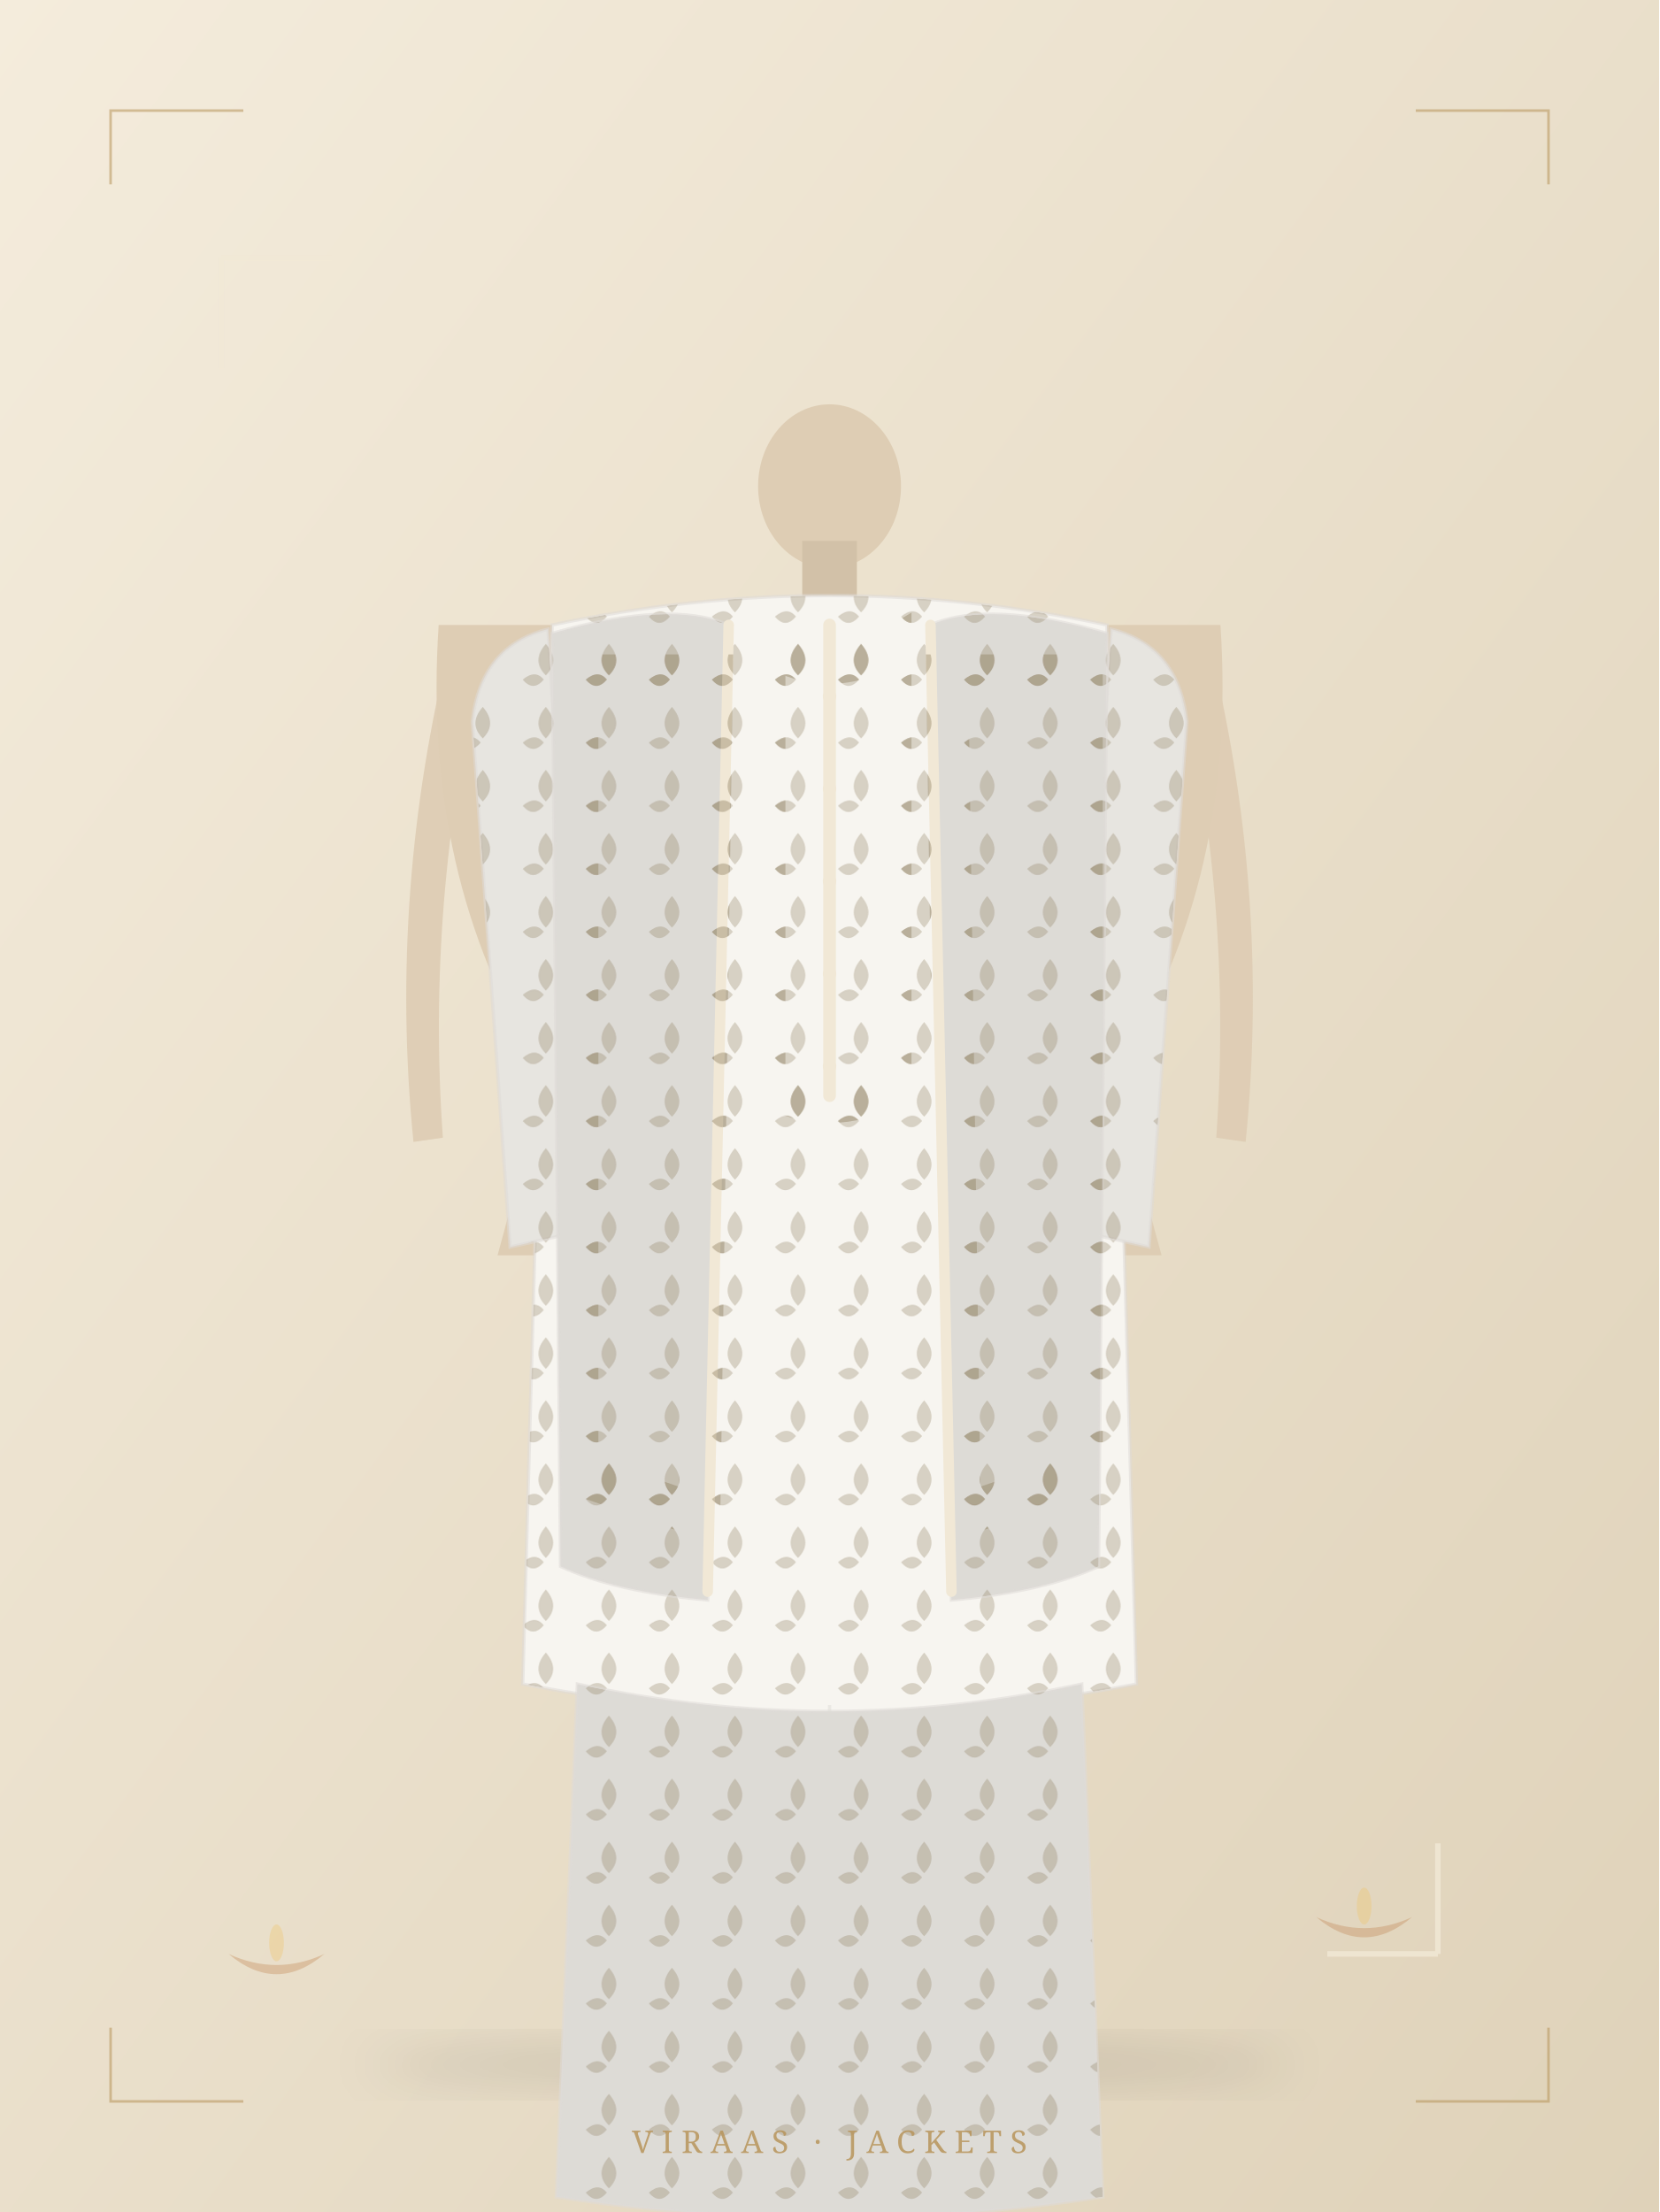
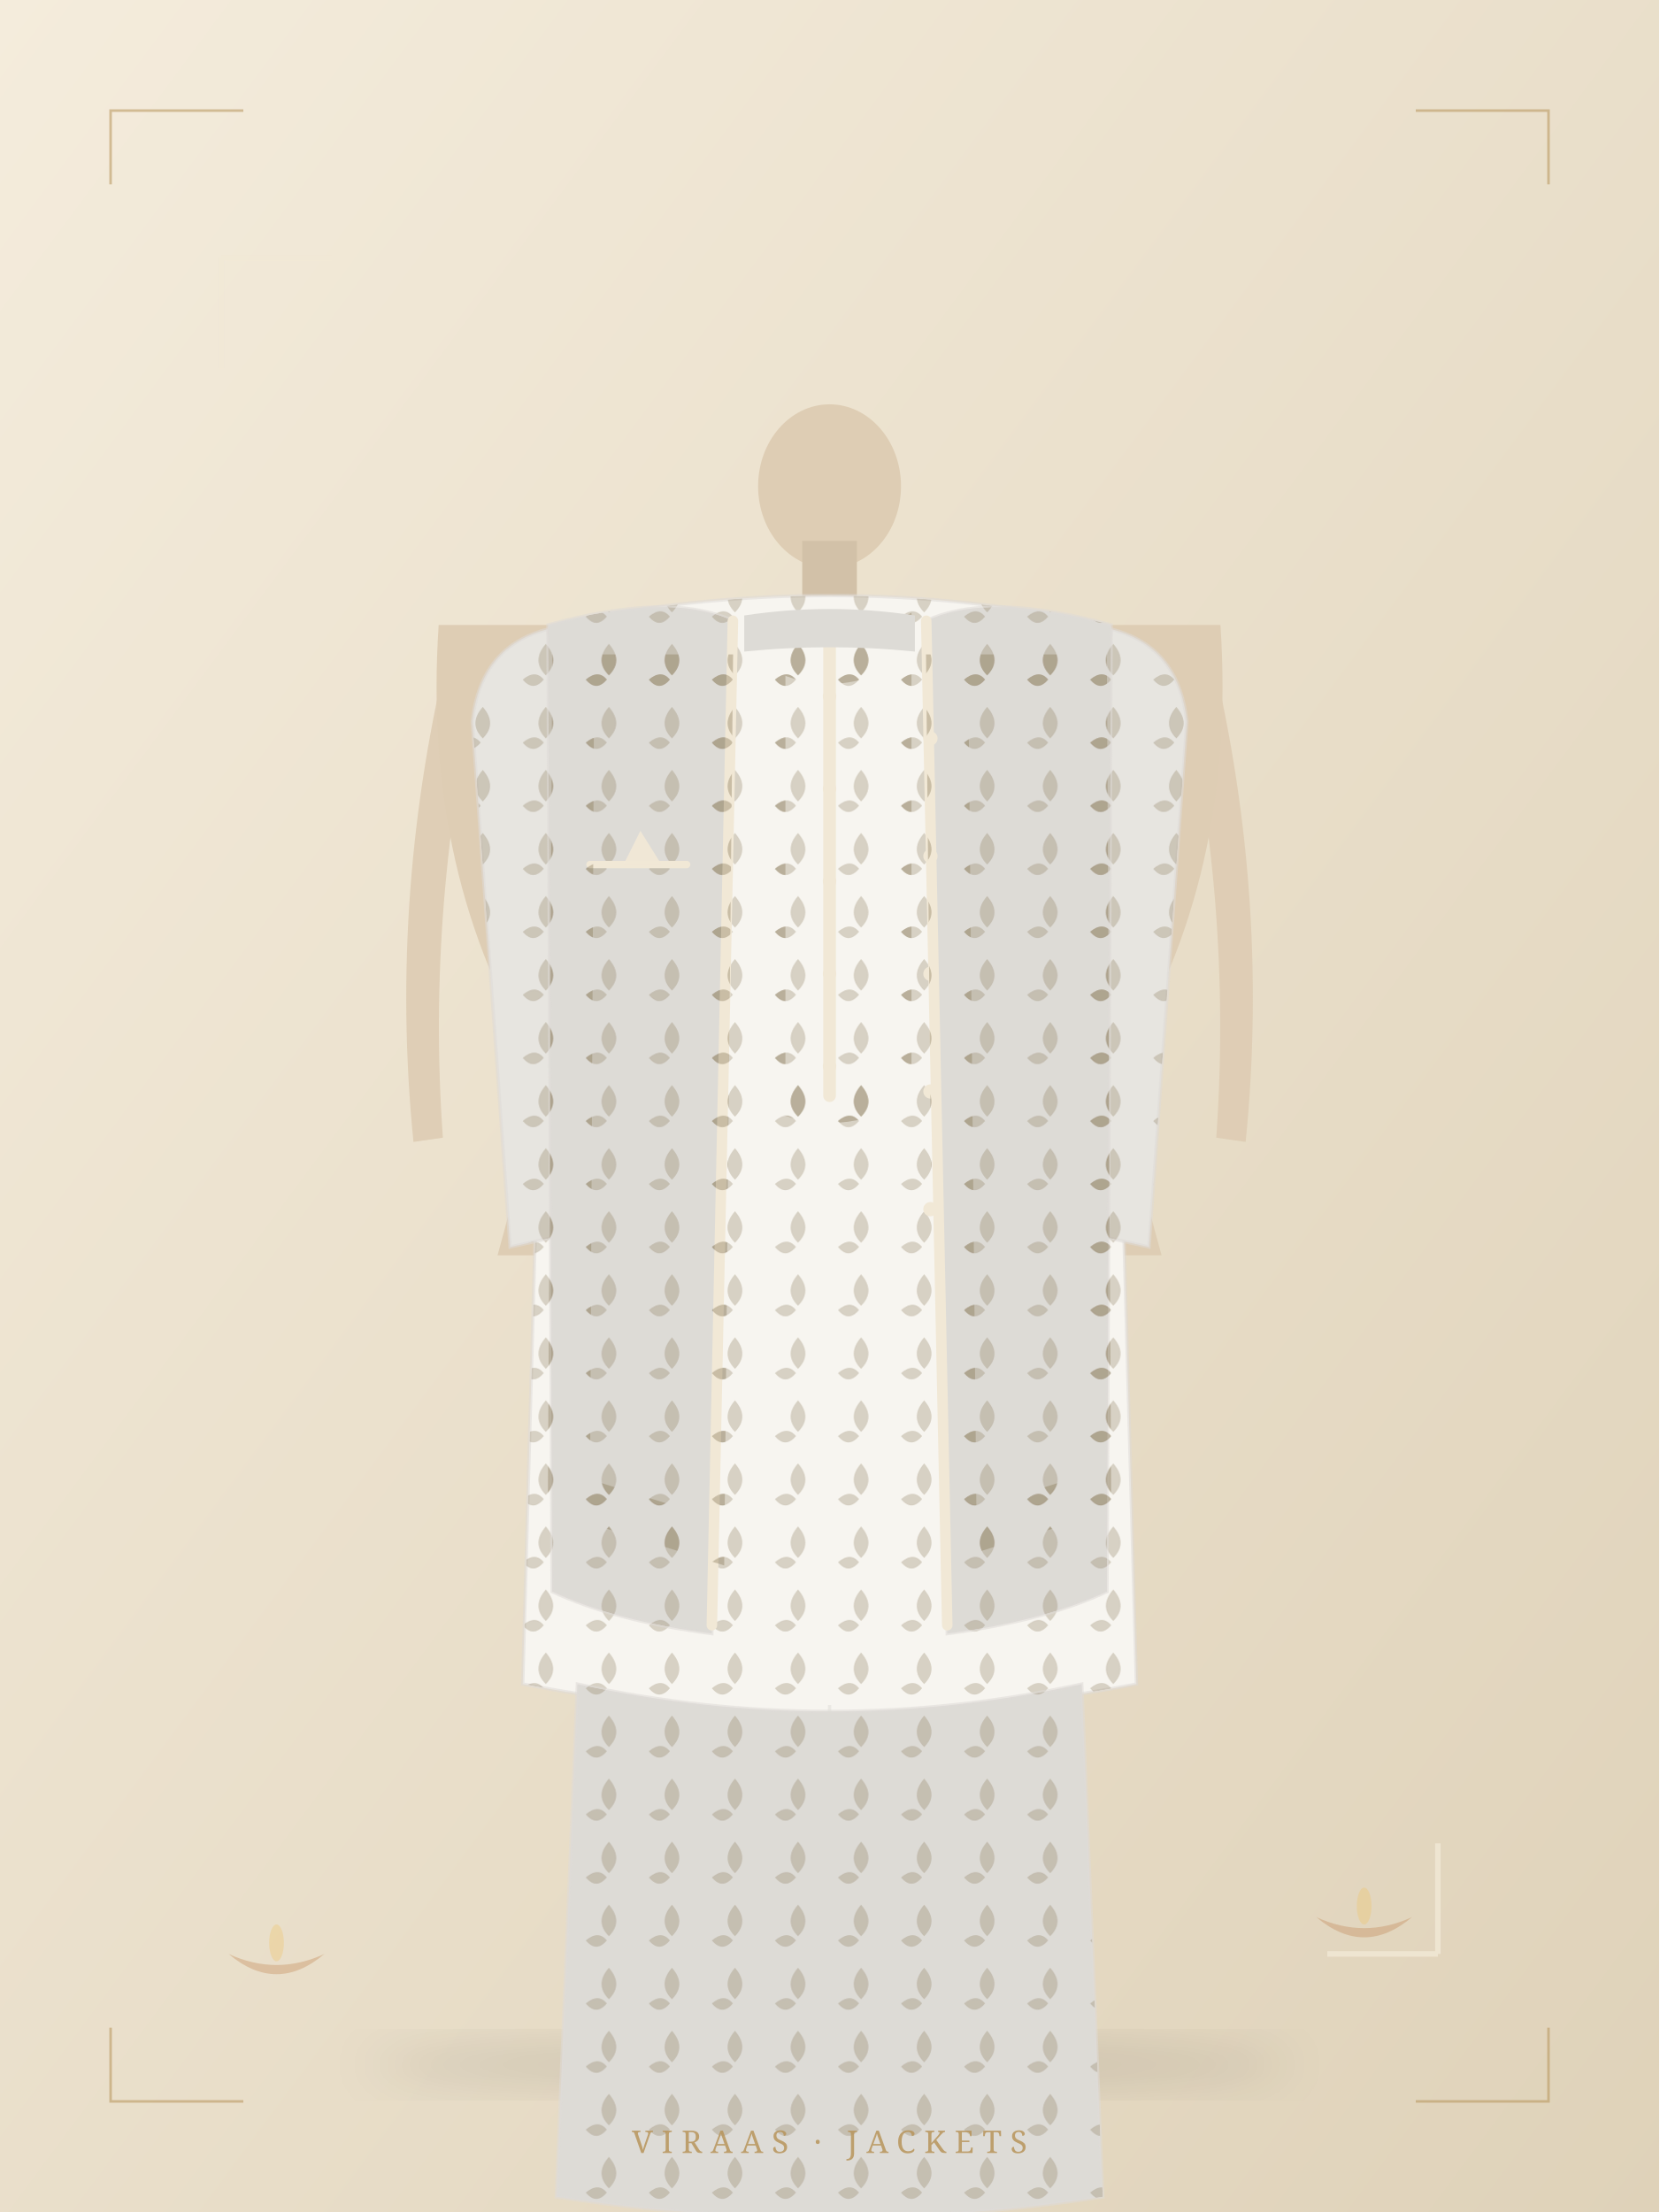
<svg xmlns="http://www.w3.org/2000/svg" viewBox="0 0 900 1200" width="900" height="1200">
  <defs>
    <pattern id="k-vhux77w" patternUnits="userSpaceOnUse" width="30" height="30">
      <g fill="#8C7C5C" opacity="0.42">
        <path d="M15 5 q7 8 0 15 q-7 -7 0 -15z" />
        <path d="M4 22 q6 -5 10 0 q-5 6 -10 0z" />
      </g>
    </pattern>
    <linearGradient id="bgC" x1="0" y1="0" x2="1" y2="1">
      <stop offset="0%" stop-color="#F4ECDC" />
      <stop offset="100%" stop-color="#DFD2B9" />
    </linearGradient>
    <filter id="soft">
      <feGaussianBlur stdDeviation="14" />
    </filter>
    <filter id="soft2">
      <feGaussianBlur stdDeviation="5" />
    </filter>
  </defs>
  <rect width="900" height="1200" fill="url(#bgC)" />
  <ellipse cx="450" cy="1120" rx="250" ry="16" fill="#000" opacity="0.10" filter="url(#soft)" />
  <g opacity="0.5">
    <g opacity="0.7">
      <path d="M714 1040 q26 22 52 0 q-26 12 -52 0z" fill="#C08552" />
      <ellipse cx="740" cy="1034" rx="4" ry="10" fill="#F0C263" opacity="0.9" />
    </g>
    <g opacity="0.7">
      <path d="M124 1060 q26 22 52 0 q-26 12 -52 0z" fill="#C08552" />
      <ellipse cx="150" cy="1054" rx="4" ry="10" fill="#F0C263" opacity="0.9" />
    </g>
  </g>
  <g transform="translate(450 640) scale(1.14) translate(-450 -560)">
    <g>
      <ellipse cx="450" cy="230" rx="34" ry="39" fill="#DECDB4" />
      <path d="M437 256 h26 v46 h-26z" fill="#d2c1a8" />
      <path d="M270 302 q-30 120 -18 240 l14 -2 q-8 -112 18 -224z" fill="#DECDB4" opacity="0.95" />
      <path d="M630 302 q30 120 18 240 l-14 -2 q8 -112 -18 -224z" fill="#DECDB4" opacity="0.95" />
      <path d="M264 296 Q256 416 312 506 Q306 546 292 596 L608 596 Q594 546 588 506 Q644 416 636 296 Z" fill="#DECDB4" />
    </g>
    <clipPath id="cc-vhux77w-1">
      <path d="M318 296 Q450 268 582 296 L596 800 Q450 828 304 800 Z" />
    </clipPath>
    <path d="M318 296 Q450 268 582 296 L596 800 Q450 828 304 800 Z" fill="#F7F5F0" stroke="#dddbd6" stroke-width="1.6" stroke-opacity="0.55" />
    <g clip-path="url(#cc-vhux77w-1)">
      <path d="M318 296 Q450 268 582 296 L596 800 Q450 828 304 800 Z" fill="url(#k-vhux77w)" opacity="0.72" />
    </g>
    <path d="M450 296 V520" fill="none" stroke="#F1E8D6" stroke-width="6" stroke-linecap="round" />
    <g>
      <circle cx="450" cy="330" r="3.2" fill="#F1E8D6" />
      <circle cx="450" cy="374" r="3.2" fill="#F1E8D6" />
      <circle cx="450" cy="418" r="3.2" fill="#F1E8D6" />
      <circle cx="450" cy="462" r="3.2" fill="#F1E8D6" />
      <circle cx="450" cy="506" r="3.2" fill="#F1E8D6" />
    </g>
    <clipPath id="cc-vhux77w-2">
      <path d="M316 298 q-32 8 -36 44 l18 250 l36 -8 z" />
    </clipPath>
    <path d="M316 298 q-32 8 -36 44 l18 250 l36 -8 z" fill="#e7e5e0" stroke="#dddbd6" stroke-width="1.6" stroke-opacity="0.55" />
    <g clip-path="url(#cc-vhux77w-2)">
      <path d="M316 298 q-32 8 -36 44 l18 250 l36 -8 z" fill="url(#k-vhux77w)" opacity="0.72" />
    </g>
    <clipPath id="cc-vhux77w-3">
      <path d="M584 298 q32 8 36 44 l-18 250 l-36 -8 z" />
    </clipPath>
    <path d="M584 298 q32 8 36 44 l-18 250 l-36 -8 z" fill="#e7e5e0" stroke="#dddbd6" stroke-width="1.6" stroke-opacity="0.55" />
    <g clip-path="url(#cc-vhux77w-3)">
      <path d="M584 298 q32 8 36 44 l-18 250 l-36 -8 z" fill="url(#k-vhux77w)" opacity="0.72" />
    </g>
    <path d="M420 306 q30 18 60 0 l0 210 q-30 16 -60 0z" fill="none" stroke="url(#k-vhux77w)" stroke-width="18" stroke-linecap="round" opacity="0.95" />
    <clipPath id="cc-vhux77w-4">
      <path d="M330 800 Q450 826 570 800 L580 1044 Q450 1064 320 1044 Z" />
    </clipPath>
    <path d="M330 800 Q450 826 570 800 L580 1044 Q450 1064 320 1044 Z" fill="#dddbd6" stroke="#dddbd6" stroke-width="1.6" stroke-opacity="0.55" />
    <g clip-path="url(#cc-vhux77w-4)">
      <path d="M330 800 Q450 826 570 800 L580 1044 Q450 1064 320 1044 Z" fill="url(#k-vhux77w)" opacity="0.72" />
    </g>
    <g stroke="#dddbd6" stroke-width="1.6" opacity="0.5" fill="none">
      <path d="M450 810 V1040" />
    </g>
    <g fill="#2A2E2C" opacity="0.95">
      <path d="M392 1062 q-16 18 6 24 h46 q10 -12 -4 -24z" />
      <path d="M508 1062 q16 18 -6 24 h-46 q-10 -12 4 -24z" />
    </g>
    <clipPath id="cc-vhux77w-5">
-       <path d="M318 300 Q374 284 402 296 L392 760 Q348 756 322 744 Z" />
+       <path d="M316 296 Q374 280 404 294 L394 776 Q348 770 318 756 Z" />
    </clipPath>
-     <path d="M318 300 Q374 284 402 296 L392 760 Q348 756 322 744 Z" fill="#dddbd6" stroke="#dddbd6" stroke-width="1.6" stroke-opacity="0.55" />
+     <path d="M316 296 Q374 280 404 294 L394 776 Q348 770 318 756 Z" fill="#dddbd6" stroke="#dddbd6" stroke-width="1.6" stroke-opacity="0.55" />
    <g clip-path="url(#cc-vhux77w-5)">
-       <path d="M318 300 Q374 284 402 296 L392 760 Q348 756 322 744 Z" fill="url(#k-vhux77w)" opacity="0.72" />
+       <path d="M316 296 Q374 280 404 294 L394 776 Q348 770 318 756 Z" fill="url(#k-vhux77w)" opacity="0.72" />
    </g>
    <clipPath id="cc-vhux77w-6">
-       <path d="M582 300 Q526 284 498 296 L508 760 Q552 756 578 744 Z" />
+       <path d="M584 296 Q526 280 496 294 L506 776 Q552 770 582 756 Z" />
    </clipPath>
-     <path d="M582 300 Q526 284 498 296 L508 760 Q552 756 578 744 Z" fill="#dddbd6" stroke="#dddbd6" stroke-width="1.6" stroke-opacity="0.55" />
+     <path d="M584 296 Q526 280 496 294 L506 776 Q552 770 582 756 Z" fill="#dddbd6" stroke="#dddbd6" stroke-width="1.6" stroke-opacity="0.55" />
    <g clip-path="url(#cc-vhux77w-6)">
-       <path d="M582 300 Q526 284 498 296 L508 760 Q552 756 578 744 Z" fill="url(#k-vhux77w)" opacity="0.72" />
+       <path d="M584 296 Q526 280 496 294 L506 776 Q552 770 582 756 Z" fill="url(#k-vhux77w)" opacity="0.72" />
    </g>
-     <path d="M402 296 L392 756" fill="none" stroke="#F1E8D6" stroke-width="5" stroke-linecap="round" />
-     <path d="M498 296 L508 756" fill="none" stroke="#F1E8D6" stroke-width="5" stroke-linecap="round" />
-     <path d="M330 320 L394 320 L388 720 L330 700 Z" fill="none" stroke="url(#k-vhux77w)" stroke-width="20" stroke-linecap="round" opacity="0.95" />
-     <path d="M570 320 L506 320 L512 720 L570 700 Z" fill="none" stroke="url(#k-vhux77w)" stroke-width="20" stroke-linecap="round" opacity="0.95" />
+     <path d="M410 292 q40 -6 80 0 v16 q-40 -4 -80 0z" fill="#dddbd6" stroke="#dddbd6" stroke-width="1.2" />
+     <path d="M404 294 L394 772" fill="none" stroke="#F1E8D6" stroke-width="5" stroke-linecap="round" />
+     <path d="M496 294 L506 772" fill="none" stroke="#F1E8D6" stroke-width="5" stroke-linecap="round" />
+     <path d="M336 410 h46" stroke="#F1E8D6" stroke-width="3.5" stroke-linecap="round" />
+     <path d="M352 410 l8 -16 l10 16z" fill="#F1E8D6" opacity="0.95" />
+     <g>
+       <circle cx="498" cy="350" r="3.4" fill="#F1E8D6" />
+       <circle cx="498" cy="406" r="3.4" fill="#F1E8D6" />
+       <circle cx="498" cy="462" r="3.4" fill="#F1E8D6" />
+       <circle cx="498" cy="518" r="3.4" fill="#F1E8D6" />
+       <circle cx="498" cy="574" r="3.4" fill="#F1E8D6" />
+     </g>
+     <path d="M328 320 L394 320 L390 730 L326 710 Z" fill="none" stroke="url(#k-vhux77w)" stroke-width="20" stroke-linecap="round" opacity="0.95" />
+     <path d="M572 320 L506 320 L510 730 L574 710 Z" fill="none" stroke="url(#k-vhux77w)" stroke-width="20" stroke-linecap="round" opacity="0.95" />
  </g>
  <g fill="none" stroke="#F1E8D6" stroke-width="3" opacity="0.8">
    <path d="M120 140 h60 M120 140 v60" />
    <path d="M720 1060 h60 M780 1000 v60" />
  </g>
  <g fill="none" stroke="#B7945A" opacity="0.55" stroke-width="1.4">
    <path d="M60 100 V60 H132" />
    <path d="M768 60 H840 V100" />
    <path d="M60 1100 V1140 H132" />
    <path d="M768 1140 H840 V1100" />
  </g>
  <text x="450" y="1168" text-anchor="middle" font-family="Georgia, serif" font-size="17" letter-spacing="4.6" fill="#B7945A" opacity="0.85">VIRAAS · JACKETS</text>
</svg>
